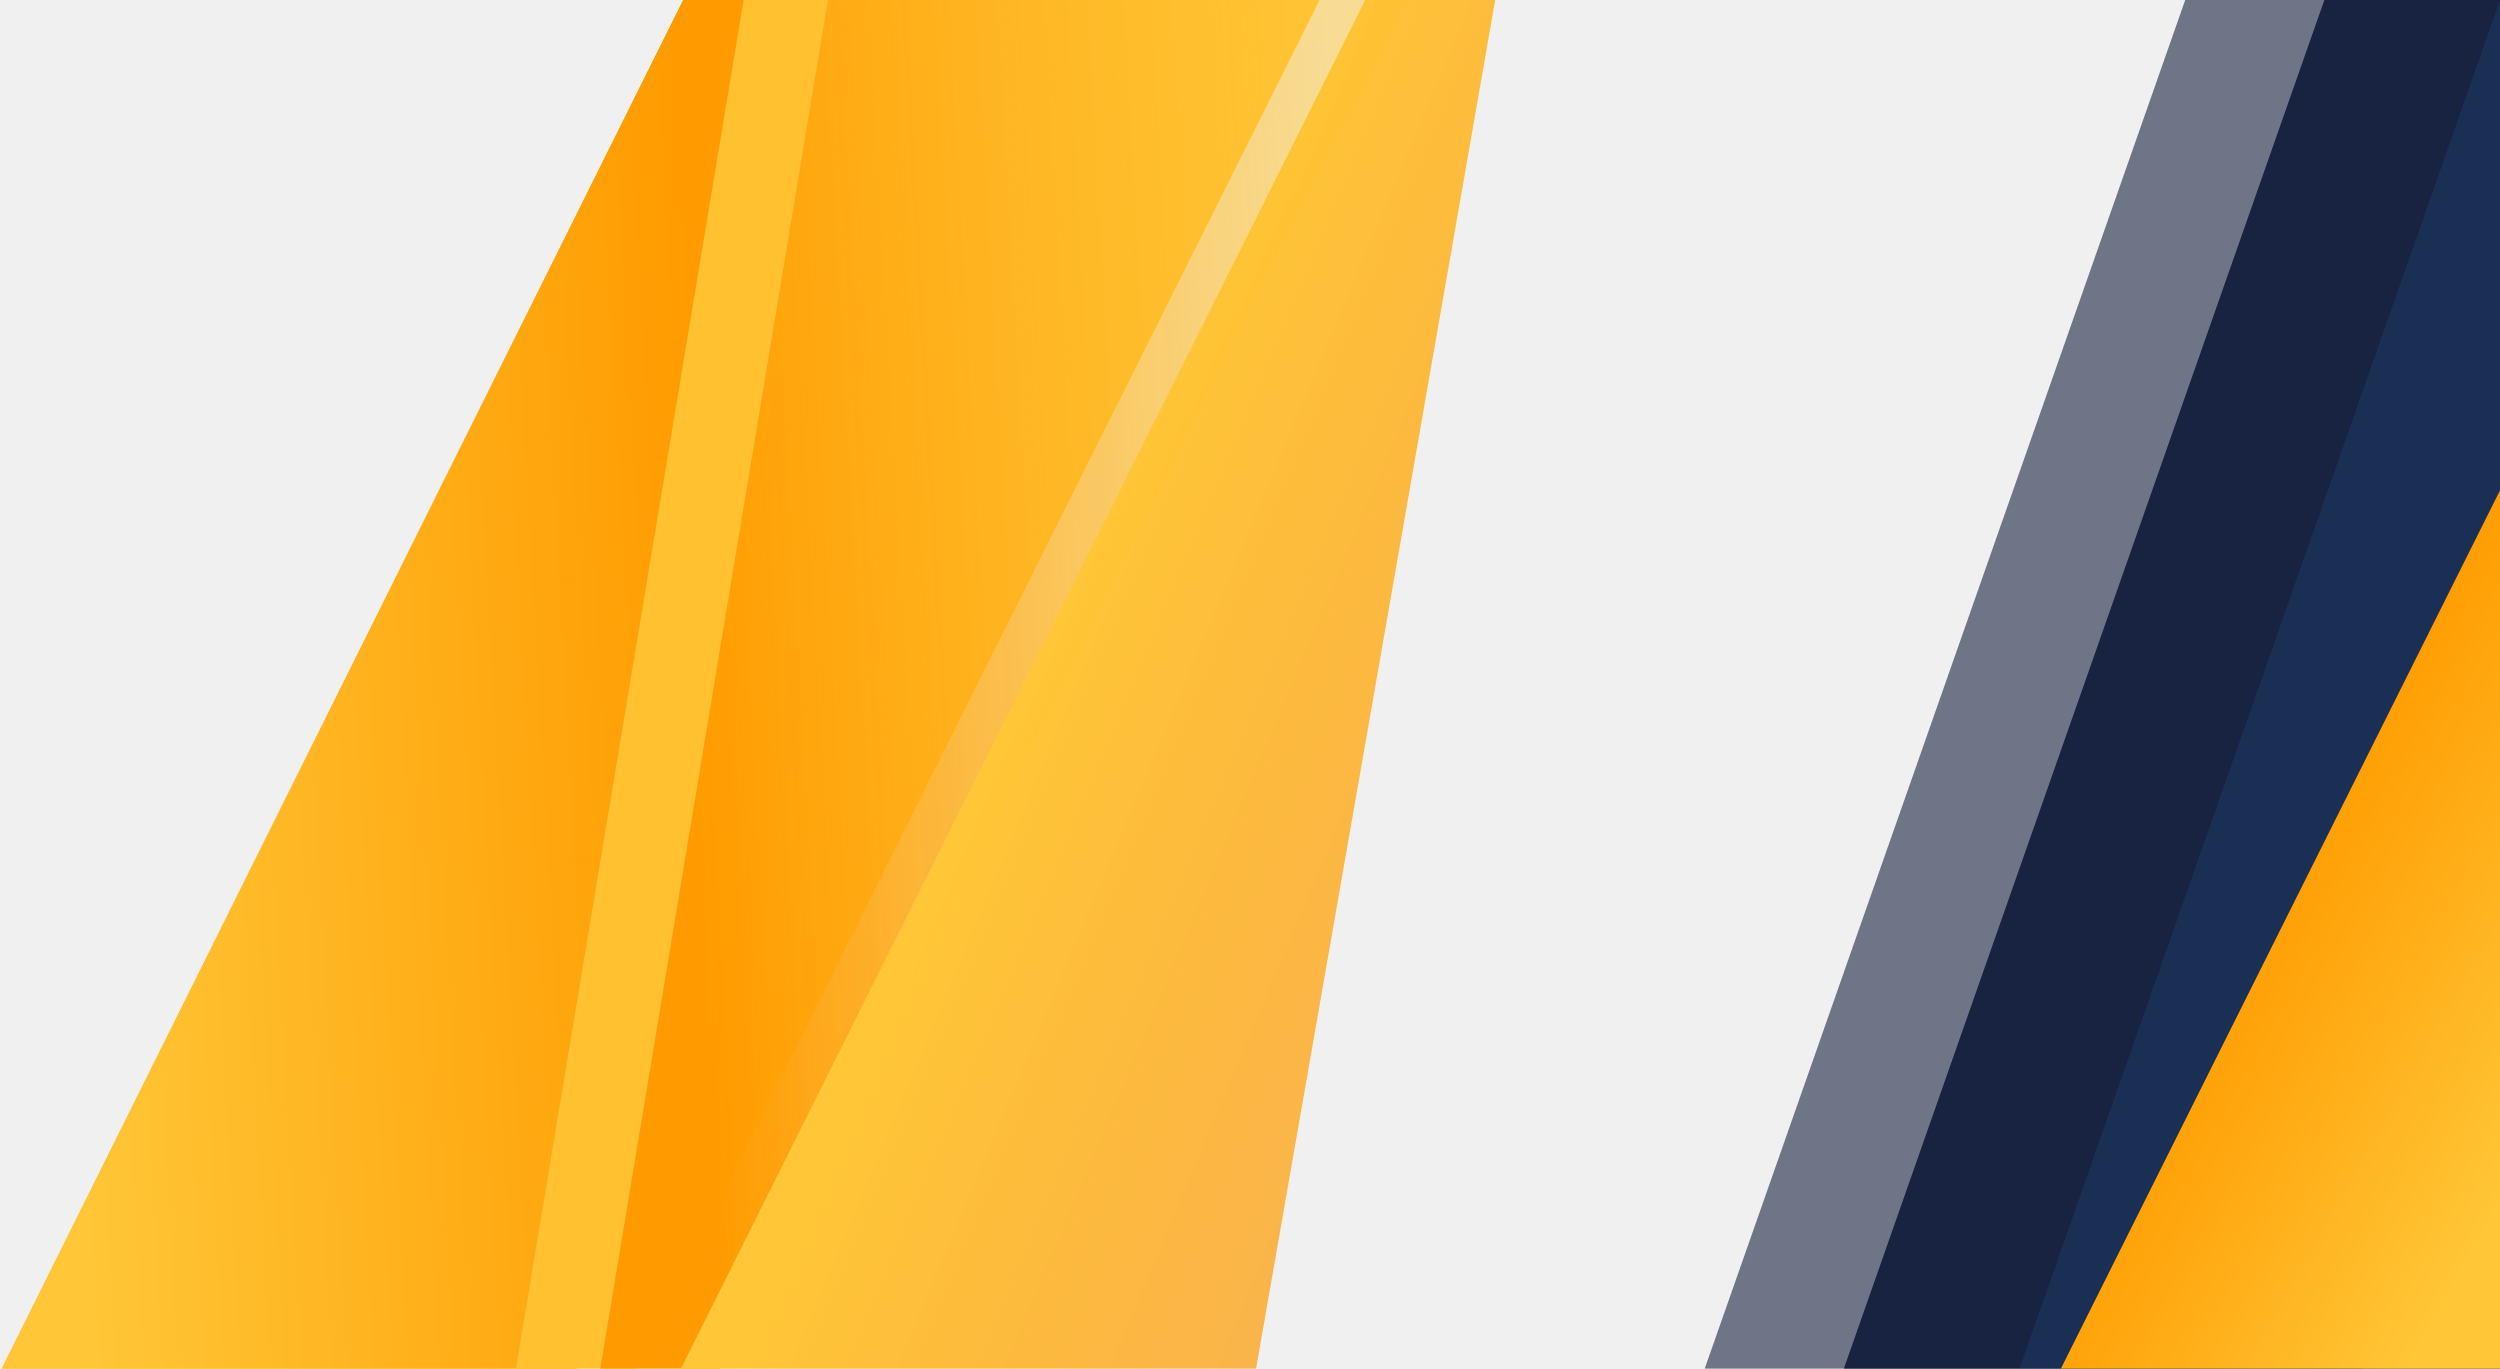
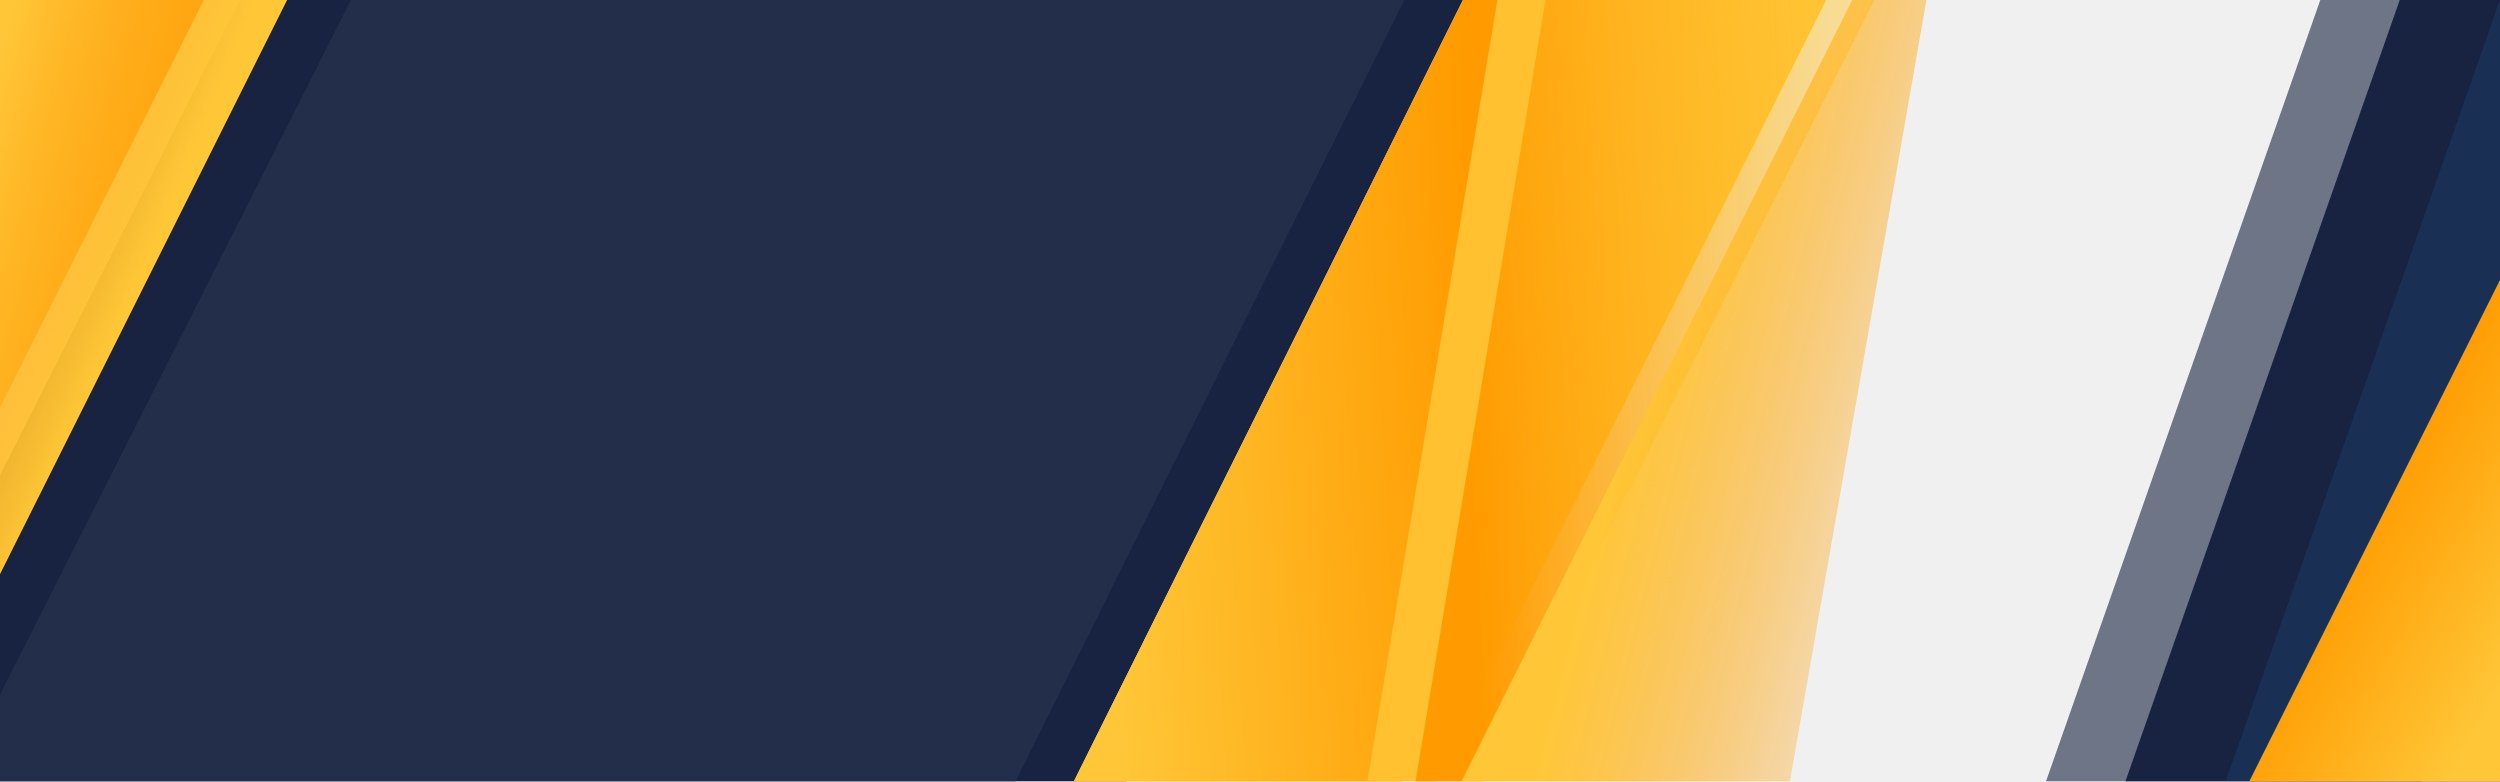
- <svg xmlns="http://www.w3.org/2000/svg" width="1096" height="600" fill="none">
+ <svg xmlns="http://www.w3.org/2000/svg" width="1920" height="600" fill="none">
  <g clip-path="url(#clip0)">
-     <path d="M353-1h-53L0 601.5h252.5L353-1z" fill="#FFC130" />
-     <path d="M353-1h-53L0 601.5h252.5L353-1z" fill="url(#paint0_linear)" />
-     <path d="M226 601h52L578.5 0H326L226 601z" fill="#FFC130" />
-     <path d="M263 601h52L615.5 0H363L263 601z" fill="url(#paint1_linear)" />
-     <path d="M655.5 0h-57L298 601h252.5l105-601z" fill="url(#paint2_linear)" />
-     <path d="M958 0h77.5v601H747L958 0z" fill="#172340" fill-opacity=".6" />
-     <path d="M1019 0h77.5v601H808L1019 0z" fill="#172340" />
-     <path d="M1096 0h77.5v601H885L1096 0z" fill="#20588F" fill-opacity=".26" />
-     <path d="M1255.5 0h-52L903 601h252.5l100-601z" fill="url(#paint3_linear)" />
+     <path d="M-151 664h984.244L1195-63H216.201L-151 664z" fill="#172340" />
+     <path d="M-34 601h813.5l299-601h-809L-34 601z" fill="#232E4A" />
+     <path d="M1177-1h-53L824 601.5h252.5L1177-1z" fill="#FFC130" />
+     <path d="M1177-1h-53L824 601.5h252.5L1177-1z" fill="url(#paint0_linear)" />
+     <path d="M1050 601h52L1402.5 0H1150l-100 601z" fill="#FFC130" />
+     <path d="M1087 601h52L1439.5 0H1187l-100 601z" fill="url(#paint1_linear)" />
+     <path d="M1479.5 0h-57L1122 601h252.5l105-601z" fill="url(#paint2_linear)" />
+     <path d="M-137 601h57L220.5 0H-32l-105 601z" fill="url(#paint3_linear)" />
+     <path d="M-201 601h57L156.5 0H-96l-105 601z" fill="url(#paint4_linear)" />
+     <path d="M1782 0h77.5v601H1571L1782 0z" fill="#172340" fill-opacity=".6" />
+     <path d="M1843 0h77.5v601H1632L1843 0z" fill="#172340" />
+     <path d="M1920 0h77.5v601H1709L1920 0z" fill="#20588F" fill-opacity=".26" />
+     <path d="M2079.5 0h-52L1727 601h252.5l100-601z" fill="url(#paint5_linear)" />
  </g>
  <defs>
-     <linearGradient id="paint0_linear" x1="0" y1=".5" x2="295.759" y2="-16.273" gradientUnits="userSpaceOnUse">
+     <linearGradient id="paint0_linear" x1="824" y1=".5" x2="1119.76" y2="-16.273" gradientUnits="userSpaceOnUse">
      <stop stop-color="#FFC738" />
      <stop offset="1" stop-color="#FF9B00" />
    </linearGradient>
-     <linearGradient id="paint1_linear" x1="615.5" y1="601" x2="319.741" y2="617.773" gradientUnits="userSpaceOnUse">
+     <linearGradient id="paint1_linear" x1="1439.5" y1="601" x2="1143.74" y2="617.773" gradientUnits="userSpaceOnUse">
      <stop stop-color="#FFC738" stop-opacity=".5" />
      <stop offset="1" stop-color="#FF9B00" />
    </linearGradient>
-     <linearGradient id="paint2_linear" x1="598.5" y1="-56.5" x2="783.85" y2="21.454" gradientUnits="userSpaceOnUse">
+     <linearGradient id="paint2_linear" x1="1345" y1="-66" x2="1546.8" y2="-15.341" gradientUnits="userSpaceOnUse">
+       <stop stop-color="#FFC738" />
+       <stop offset="1" stop-color="#FF9B00" stop-opacity=".24" />
+     </linearGradient>
+     <linearGradient id="paint3_linear" x1="-80" y1="657.5" x2="-265.35" y2="579.546" gradientUnits="userSpaceOnUse">
      <stop stop-color="#FFC738" />
      <stop offset="1" stop-color="#FF9B00" stop-opacity=".69" />
    </linearGradient>
-     <linearGradient id="paint3_linear" x1="1054.5" y1="610" x2="909.629" y2="528.012" gradientUnits="userSpaceOnUse">
+     <linearGradient id="paint4_linear" x1="55.5" y1="324.5" x2="-72.997" y2="287.391" gradientUnits="userSpaceOnUse">
+       <stop stop-color="#FF9B00" stop-opacity=".69" />
+       <stop offset="1" stop-color="#FFC738" />
+     </linearGradient>
+     <linearGradient id="paint5_linear" x1="1878.5" y1="610" x2="1733.63" y2="528.012" gradientUnits="userSpaceOnUse">
      <stop stop-color="#FFC738" />
      <stop offset="1" stop-color="#FF9B00" />
    </linearGradient>
    <clipPath id="clip0">
-       <path fill="#fff" d="M0 0h1096v600H0z" />
+       <path fill="#fff" d="M0 0h1920v600H0z" />
    </clipPath>
  </defs>
</svg>
